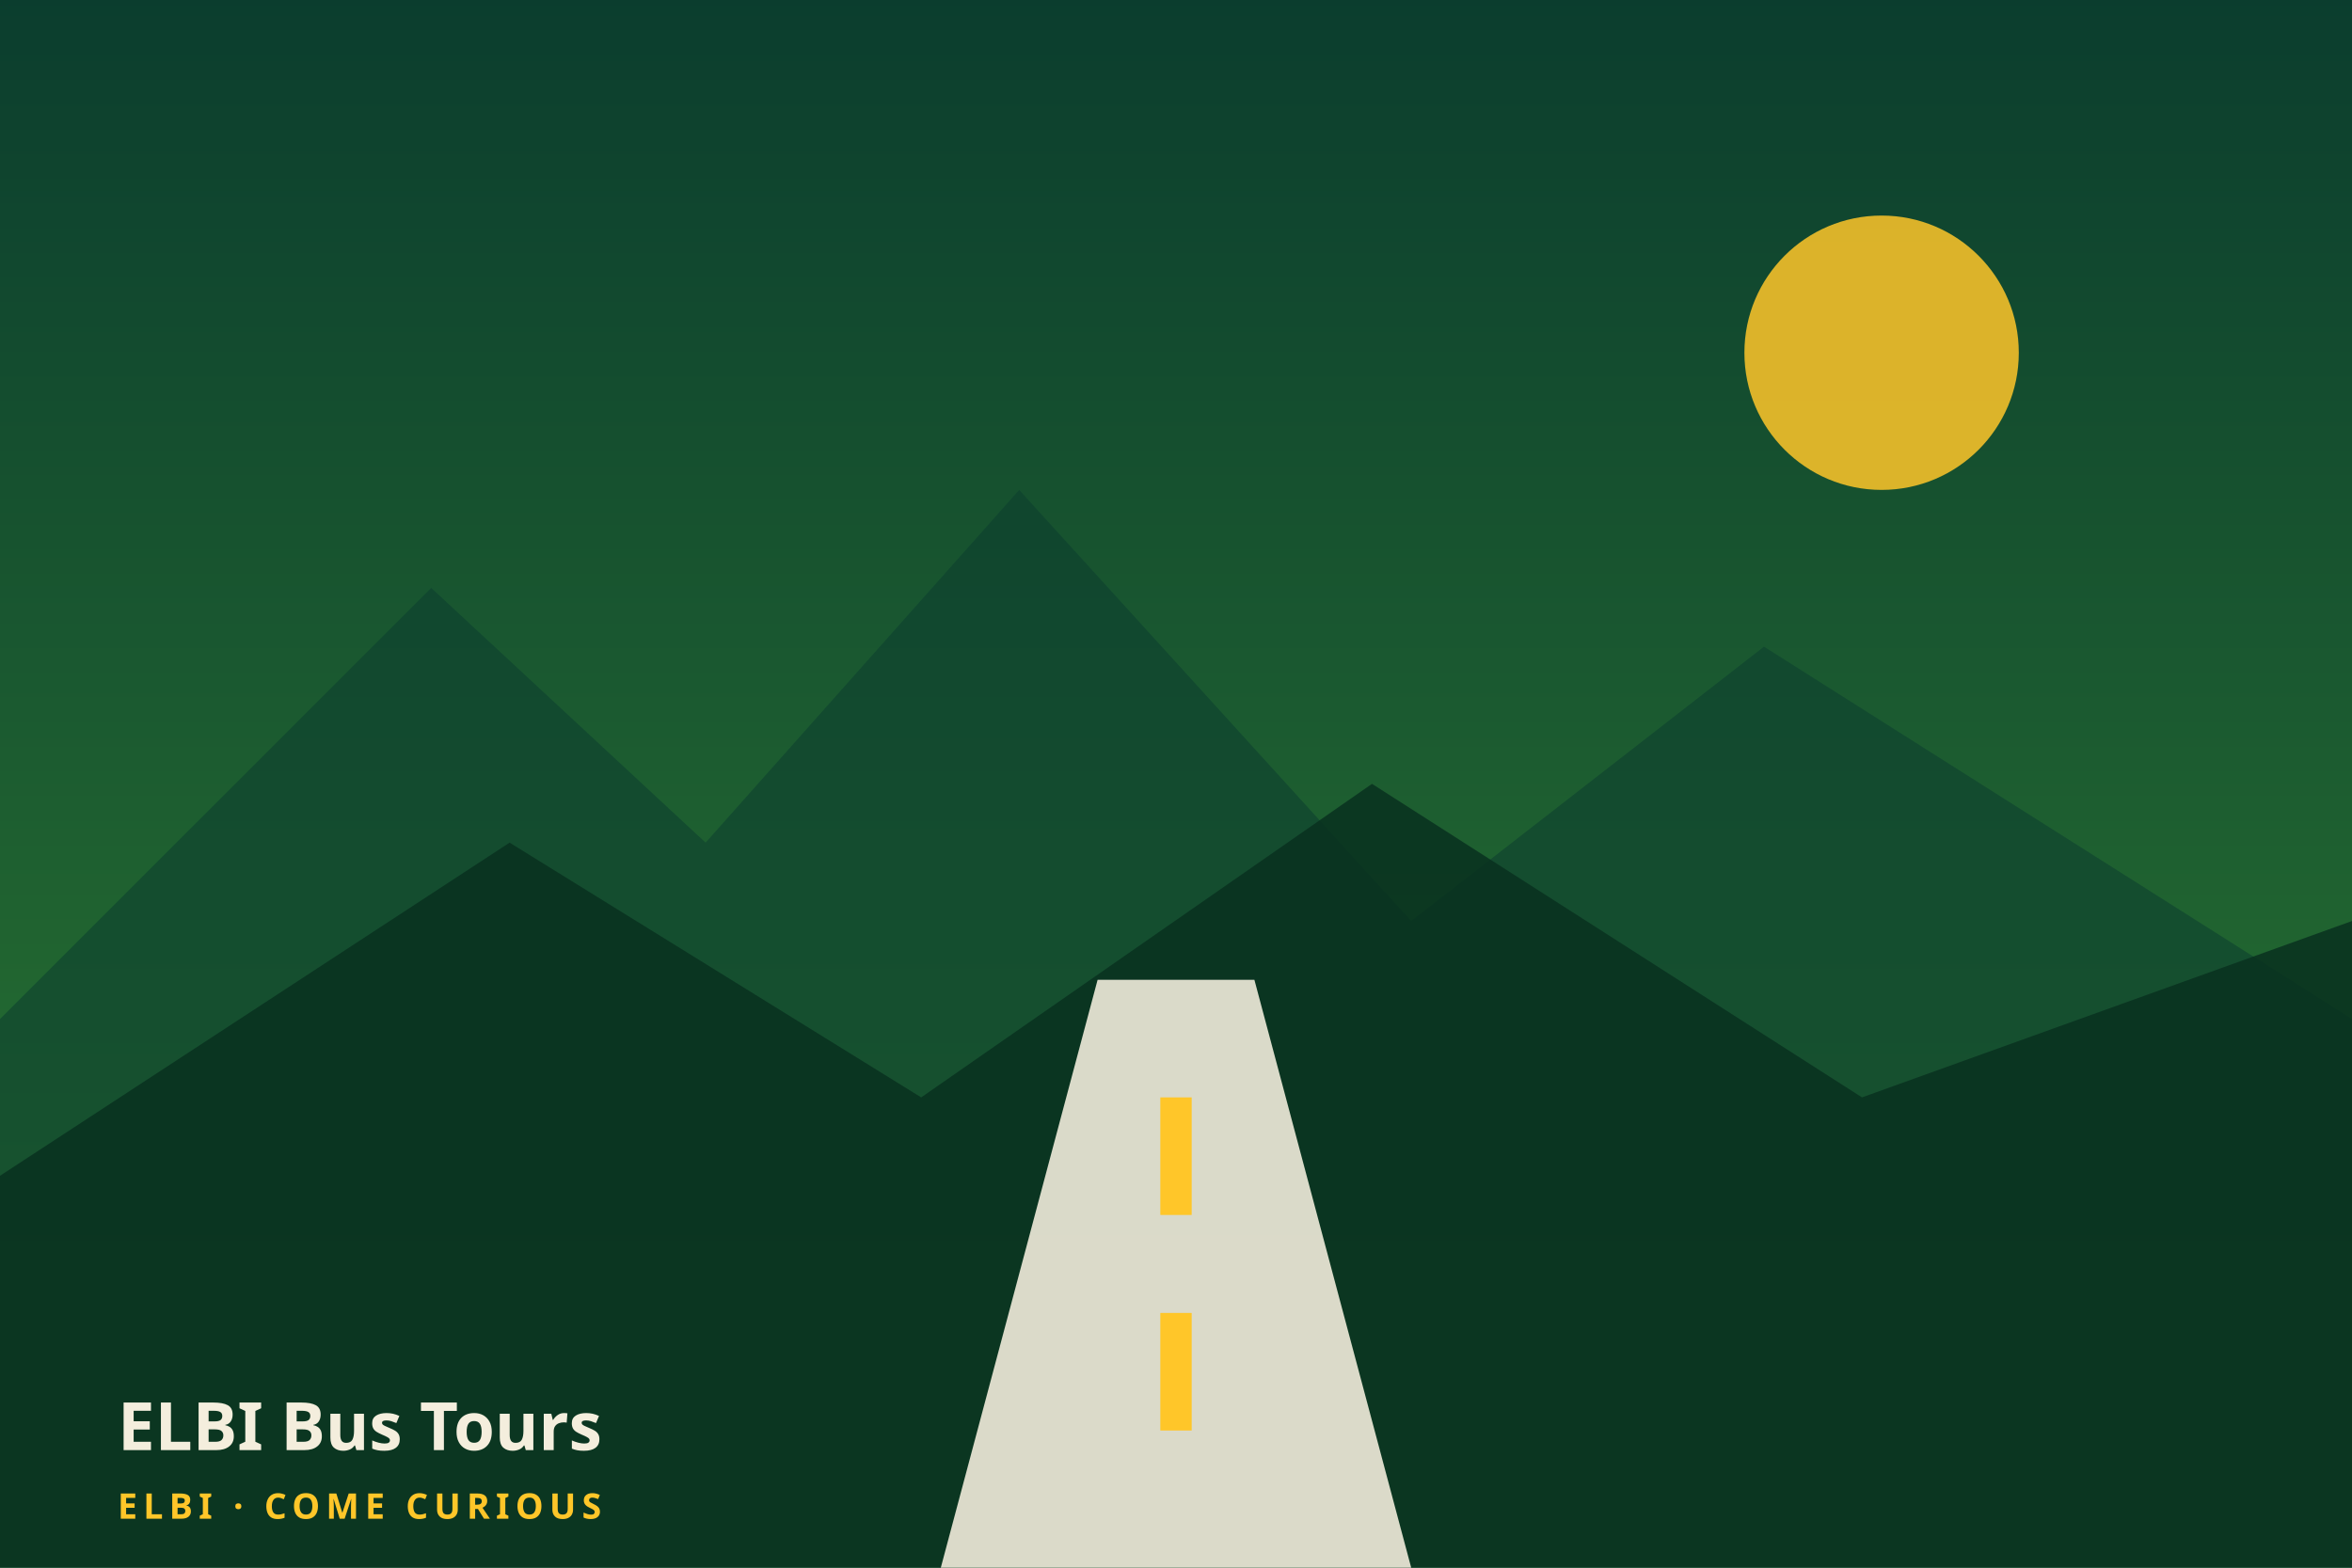
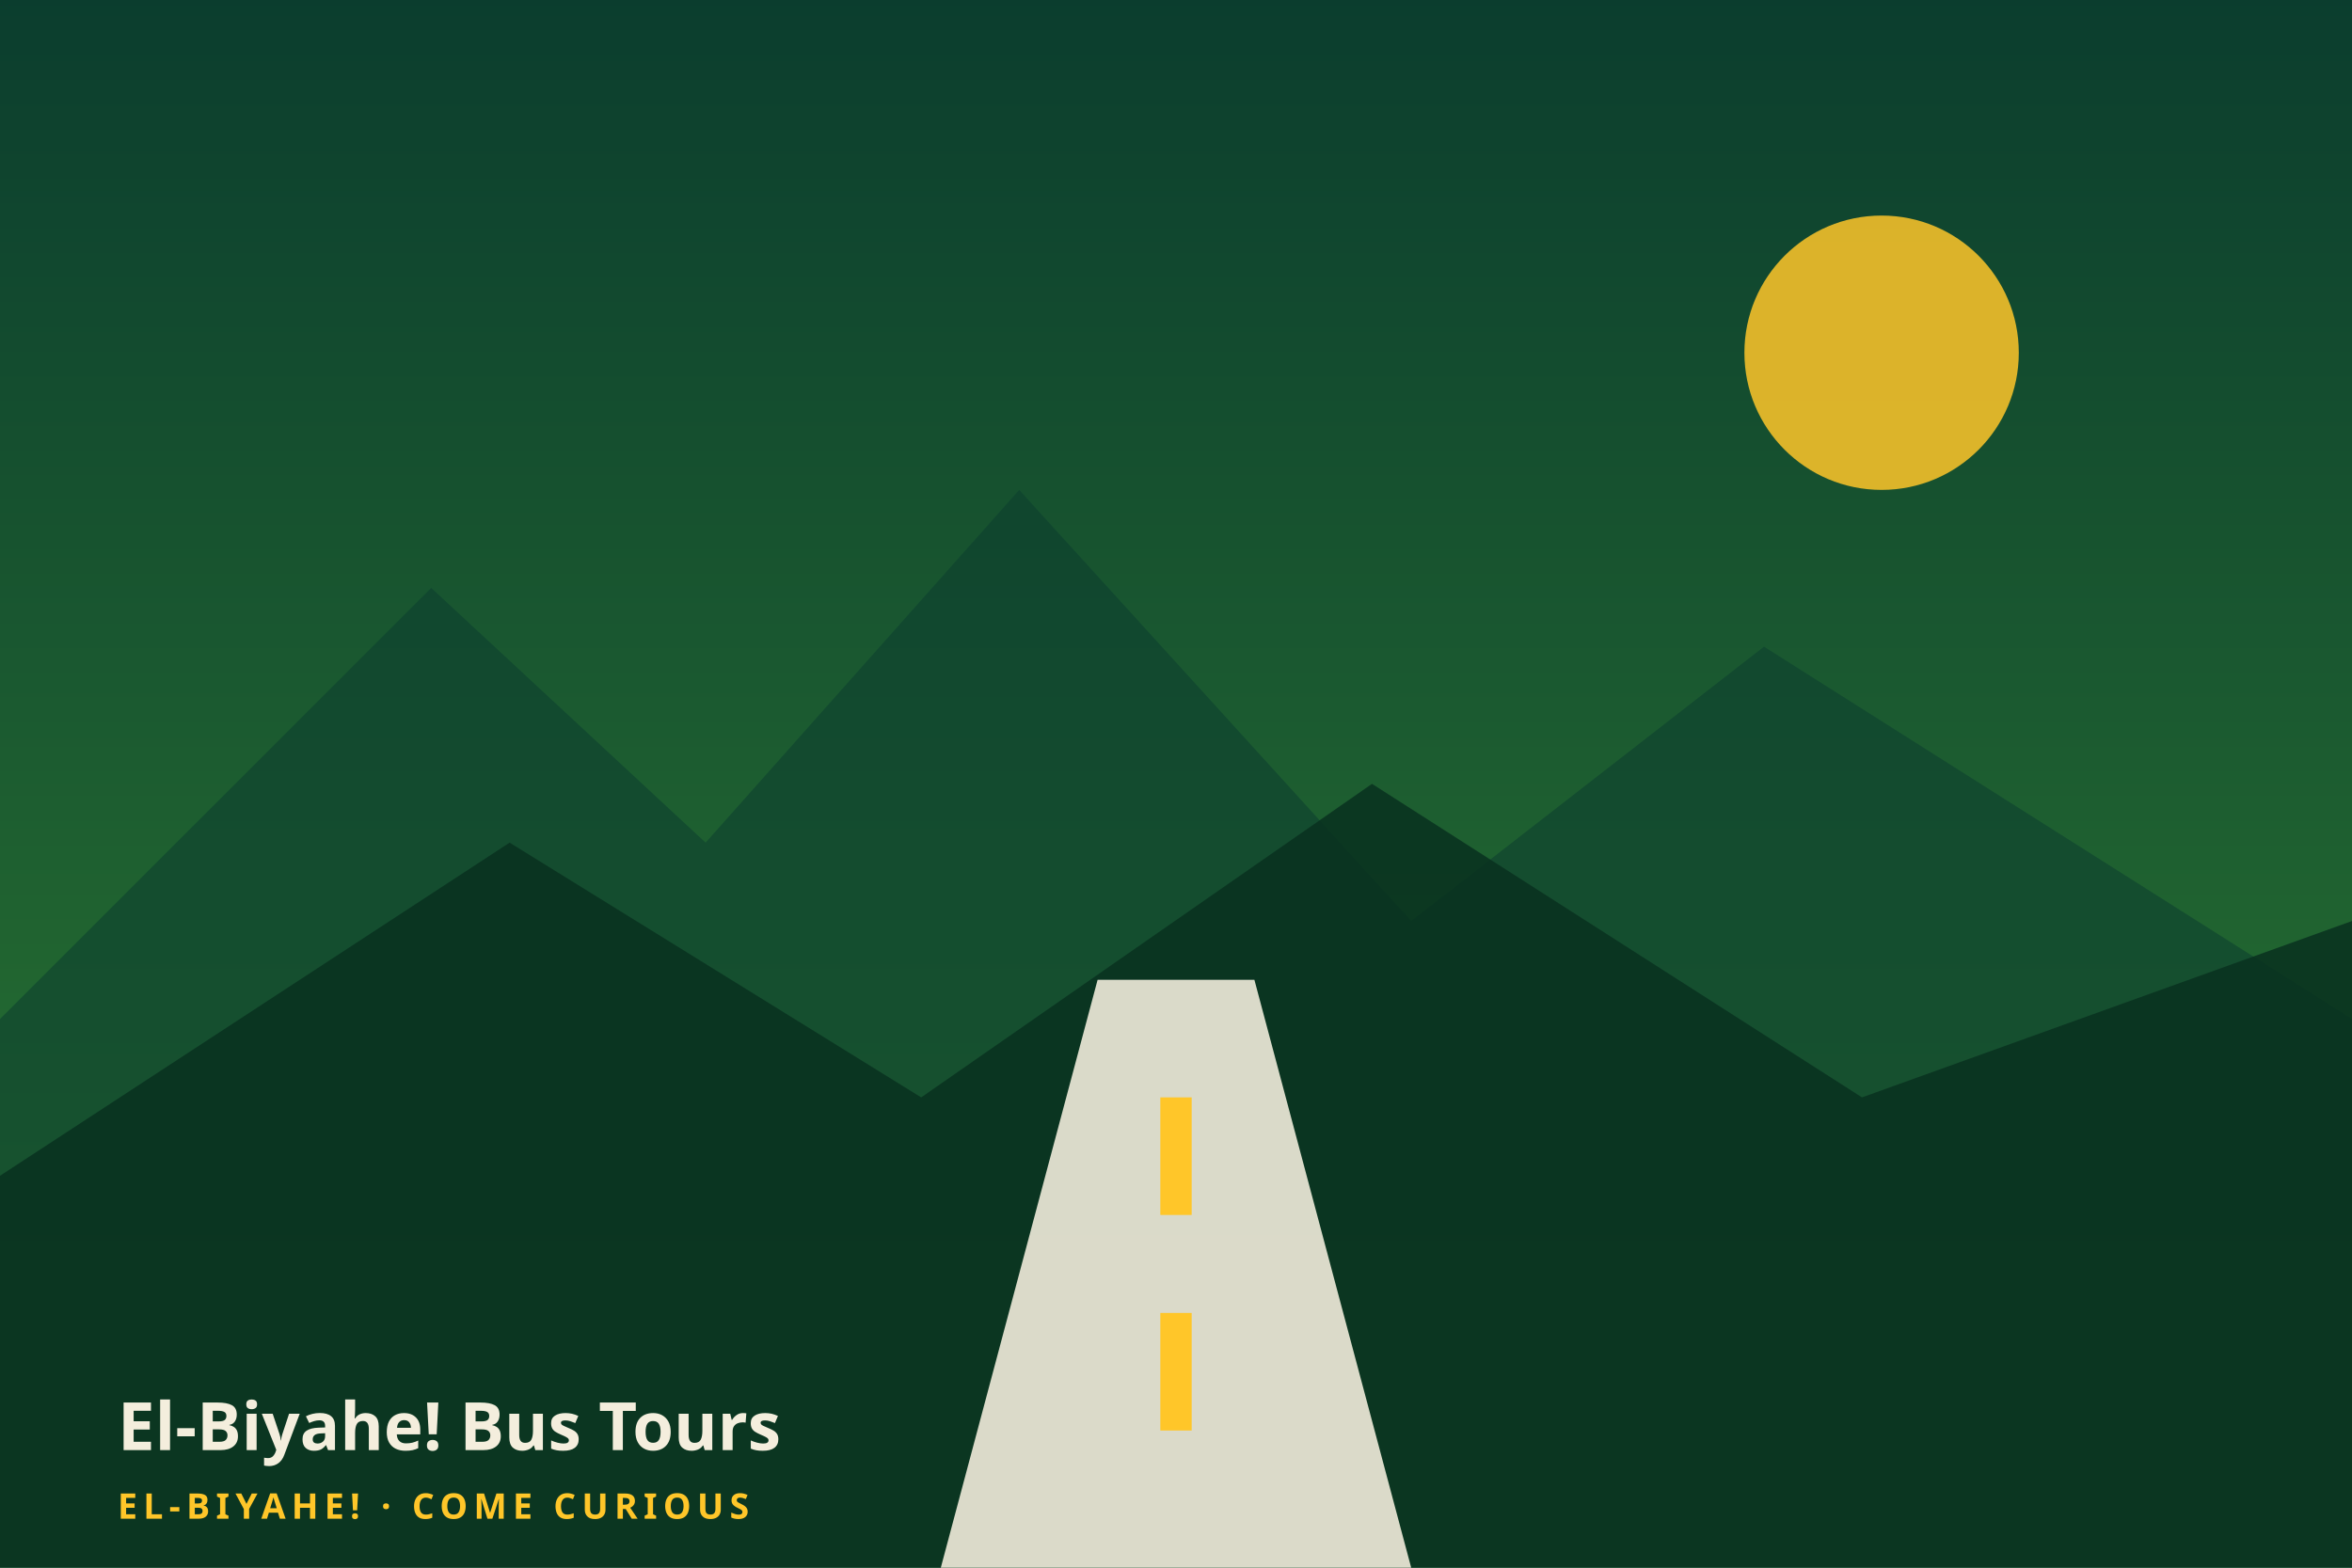
<svg xmlns="http://www.w3.org/2000/svg" width="1200" height="800" viewBox="0 0 1200 800" font-family="Poppins,Segoe UI,sans-serif">
  <defs>
    <linearGradient id="sky" x1="0" y1="0" x2="0" y2="1">
      <stop offset="0" stop-color="#0B3D2E" />
      <stop offset="1" stop-color="#2E7D32" />
    </linearGradient>
  </defs>
  <rect width="1200" height="800" fill="url(#sky)" />
  <circle cx="960" cy="180" r="70" fill="#FFC629" opacity="0.85" />
  <path d="M0 520 L220 300 L360 430 L520 250 L720 470 L900 330 L1200 520 L1200 800 L0 800 Z" fill="#0B3D2E" opacity="0.55" />
  <path d="M0 600 L260 430 L470 560 L700 400 L950 560 L1200 470 L1200 800 L0 800 Z" fill="#08301F" opacity="0.85" />
  <path d="M480 800 L560 500 L640 500 L720 800 Z" fill="#FFF7E6" opacity="0.85" />
  <rect x="592" y="560" width="16" height="60" fill="#FFC629" />
  <rect x="592" y="670" width="16" height="60" fill="#FFC629" />
-   <text x="60" y="740" fill="#FFF7E6" font-size="34" font-weight="700" opacity="0.95">ELBI Bus Tours</text>
-   <text x="60" y="775" fill="#FFC629" font-size="18" font-weight="600" letter-spacing="3">ELBI · COME CURIOUS</text>
+   <text x="60" y="740" fill="#FFF7E6" font-size="34" font-weight="700" opacity="0.95">El-Biyahe! Bus Tours</text>
+   <text x="60" y="775" fill="#FFC629" font-size="18" font-weight="600" letter-spacing="3">EL-BIYAHE! · COME CURIOUS</text>
</svg>
